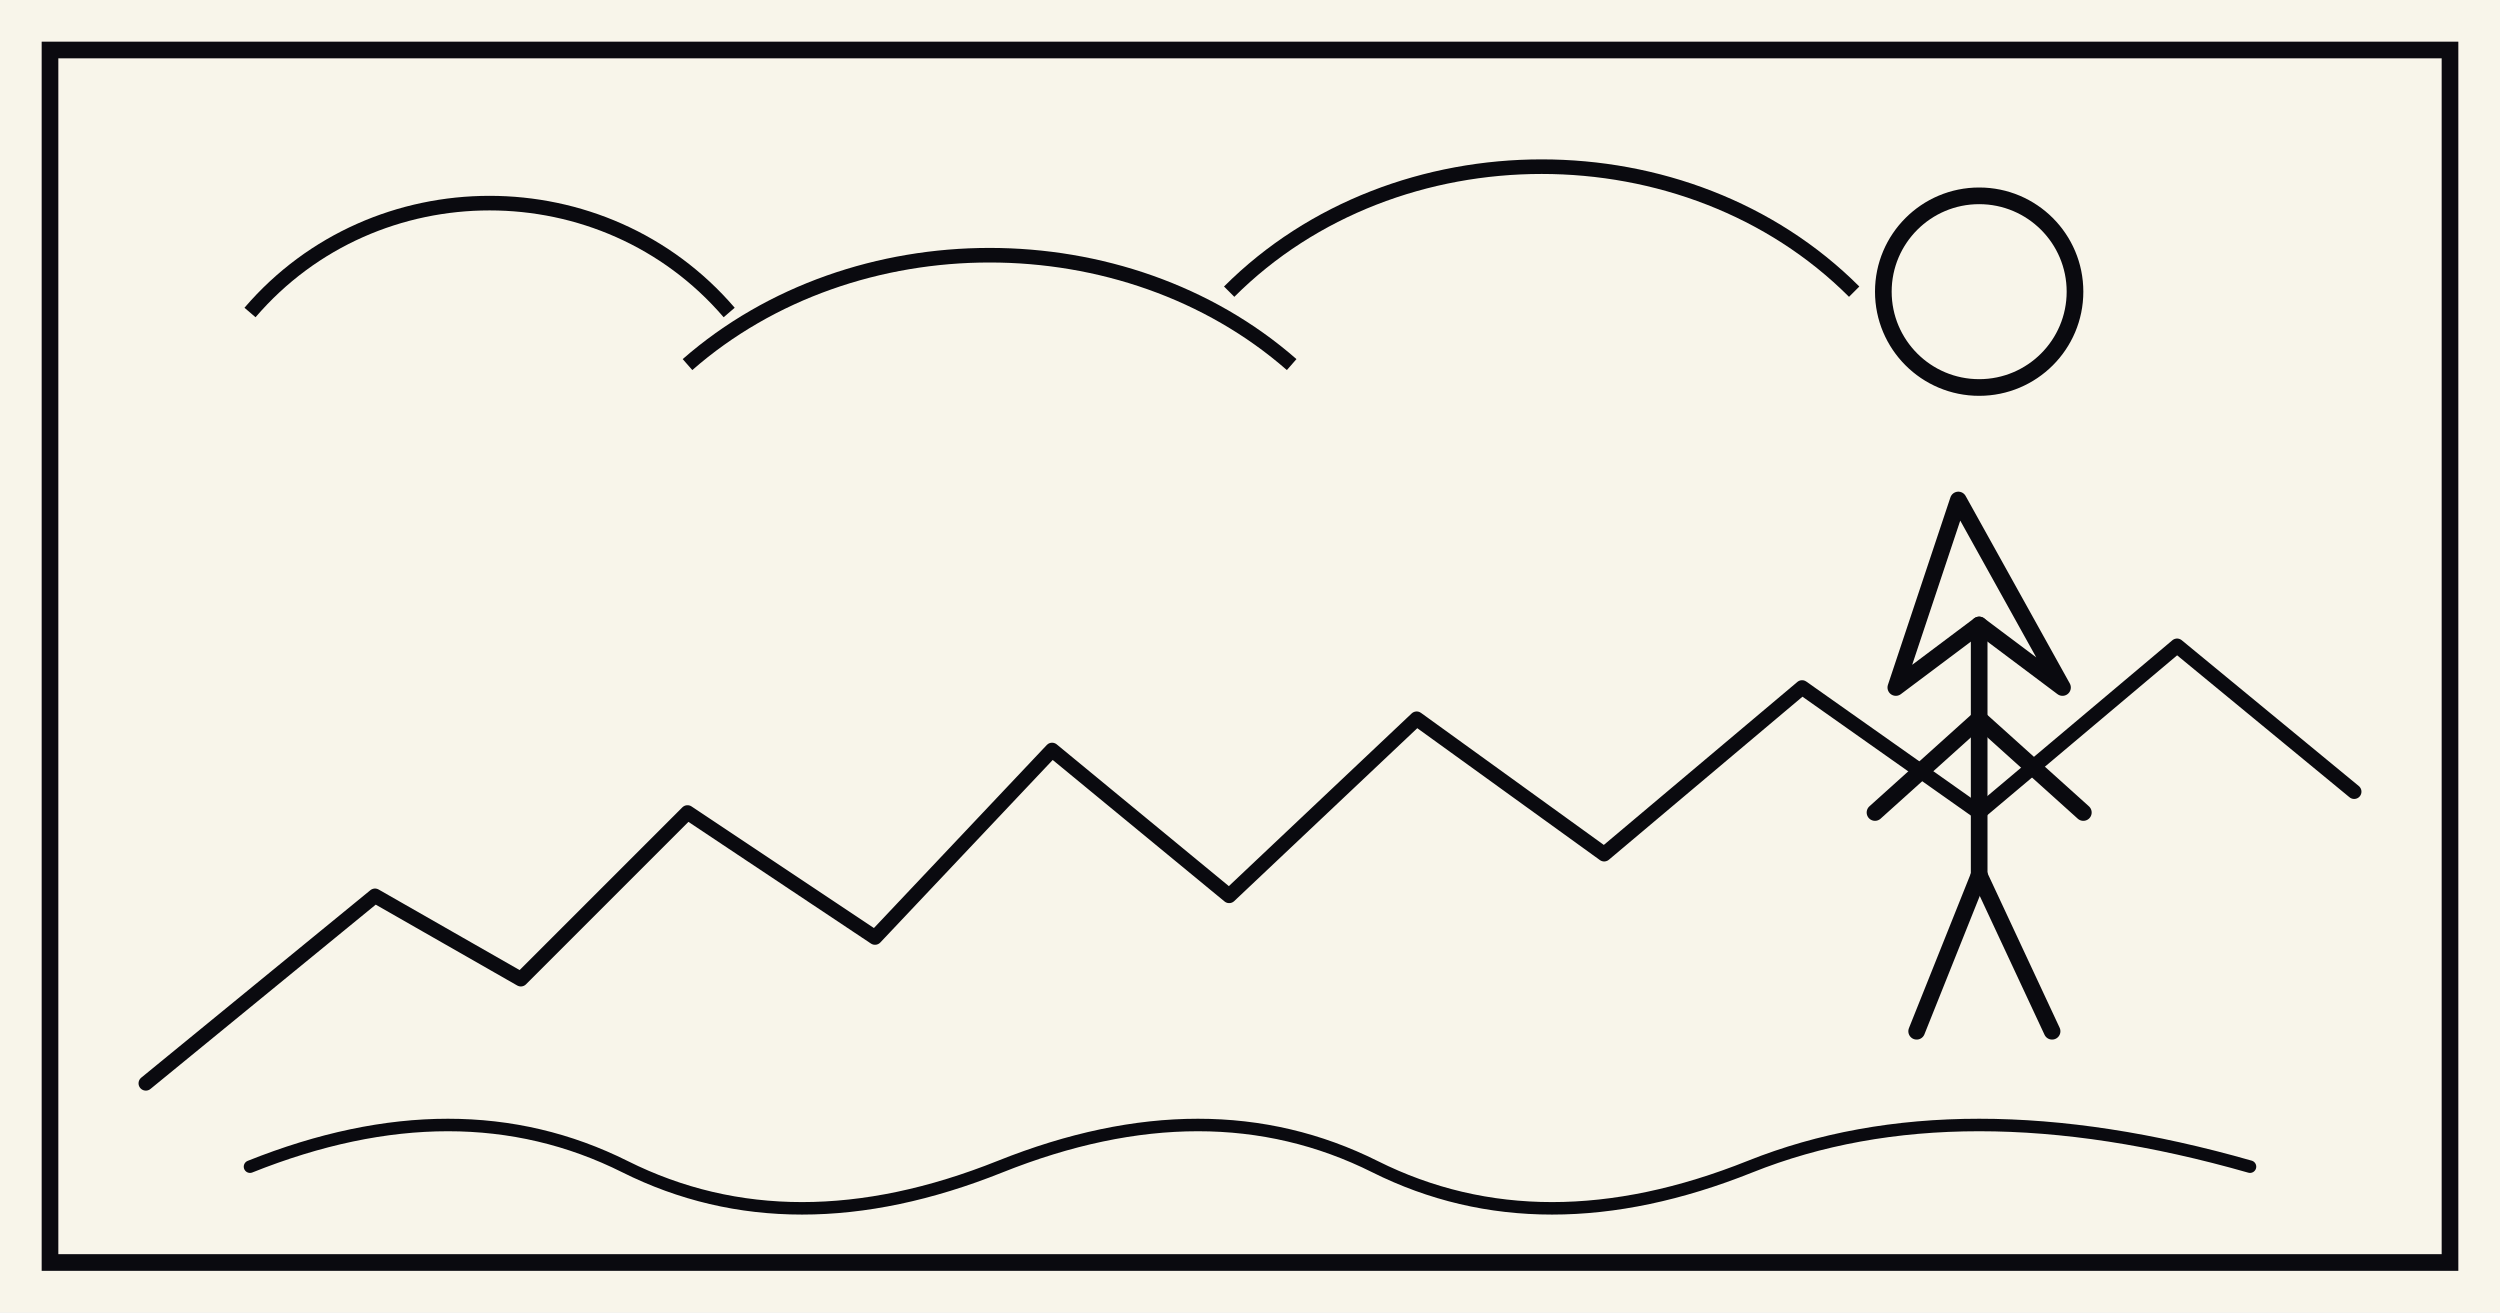
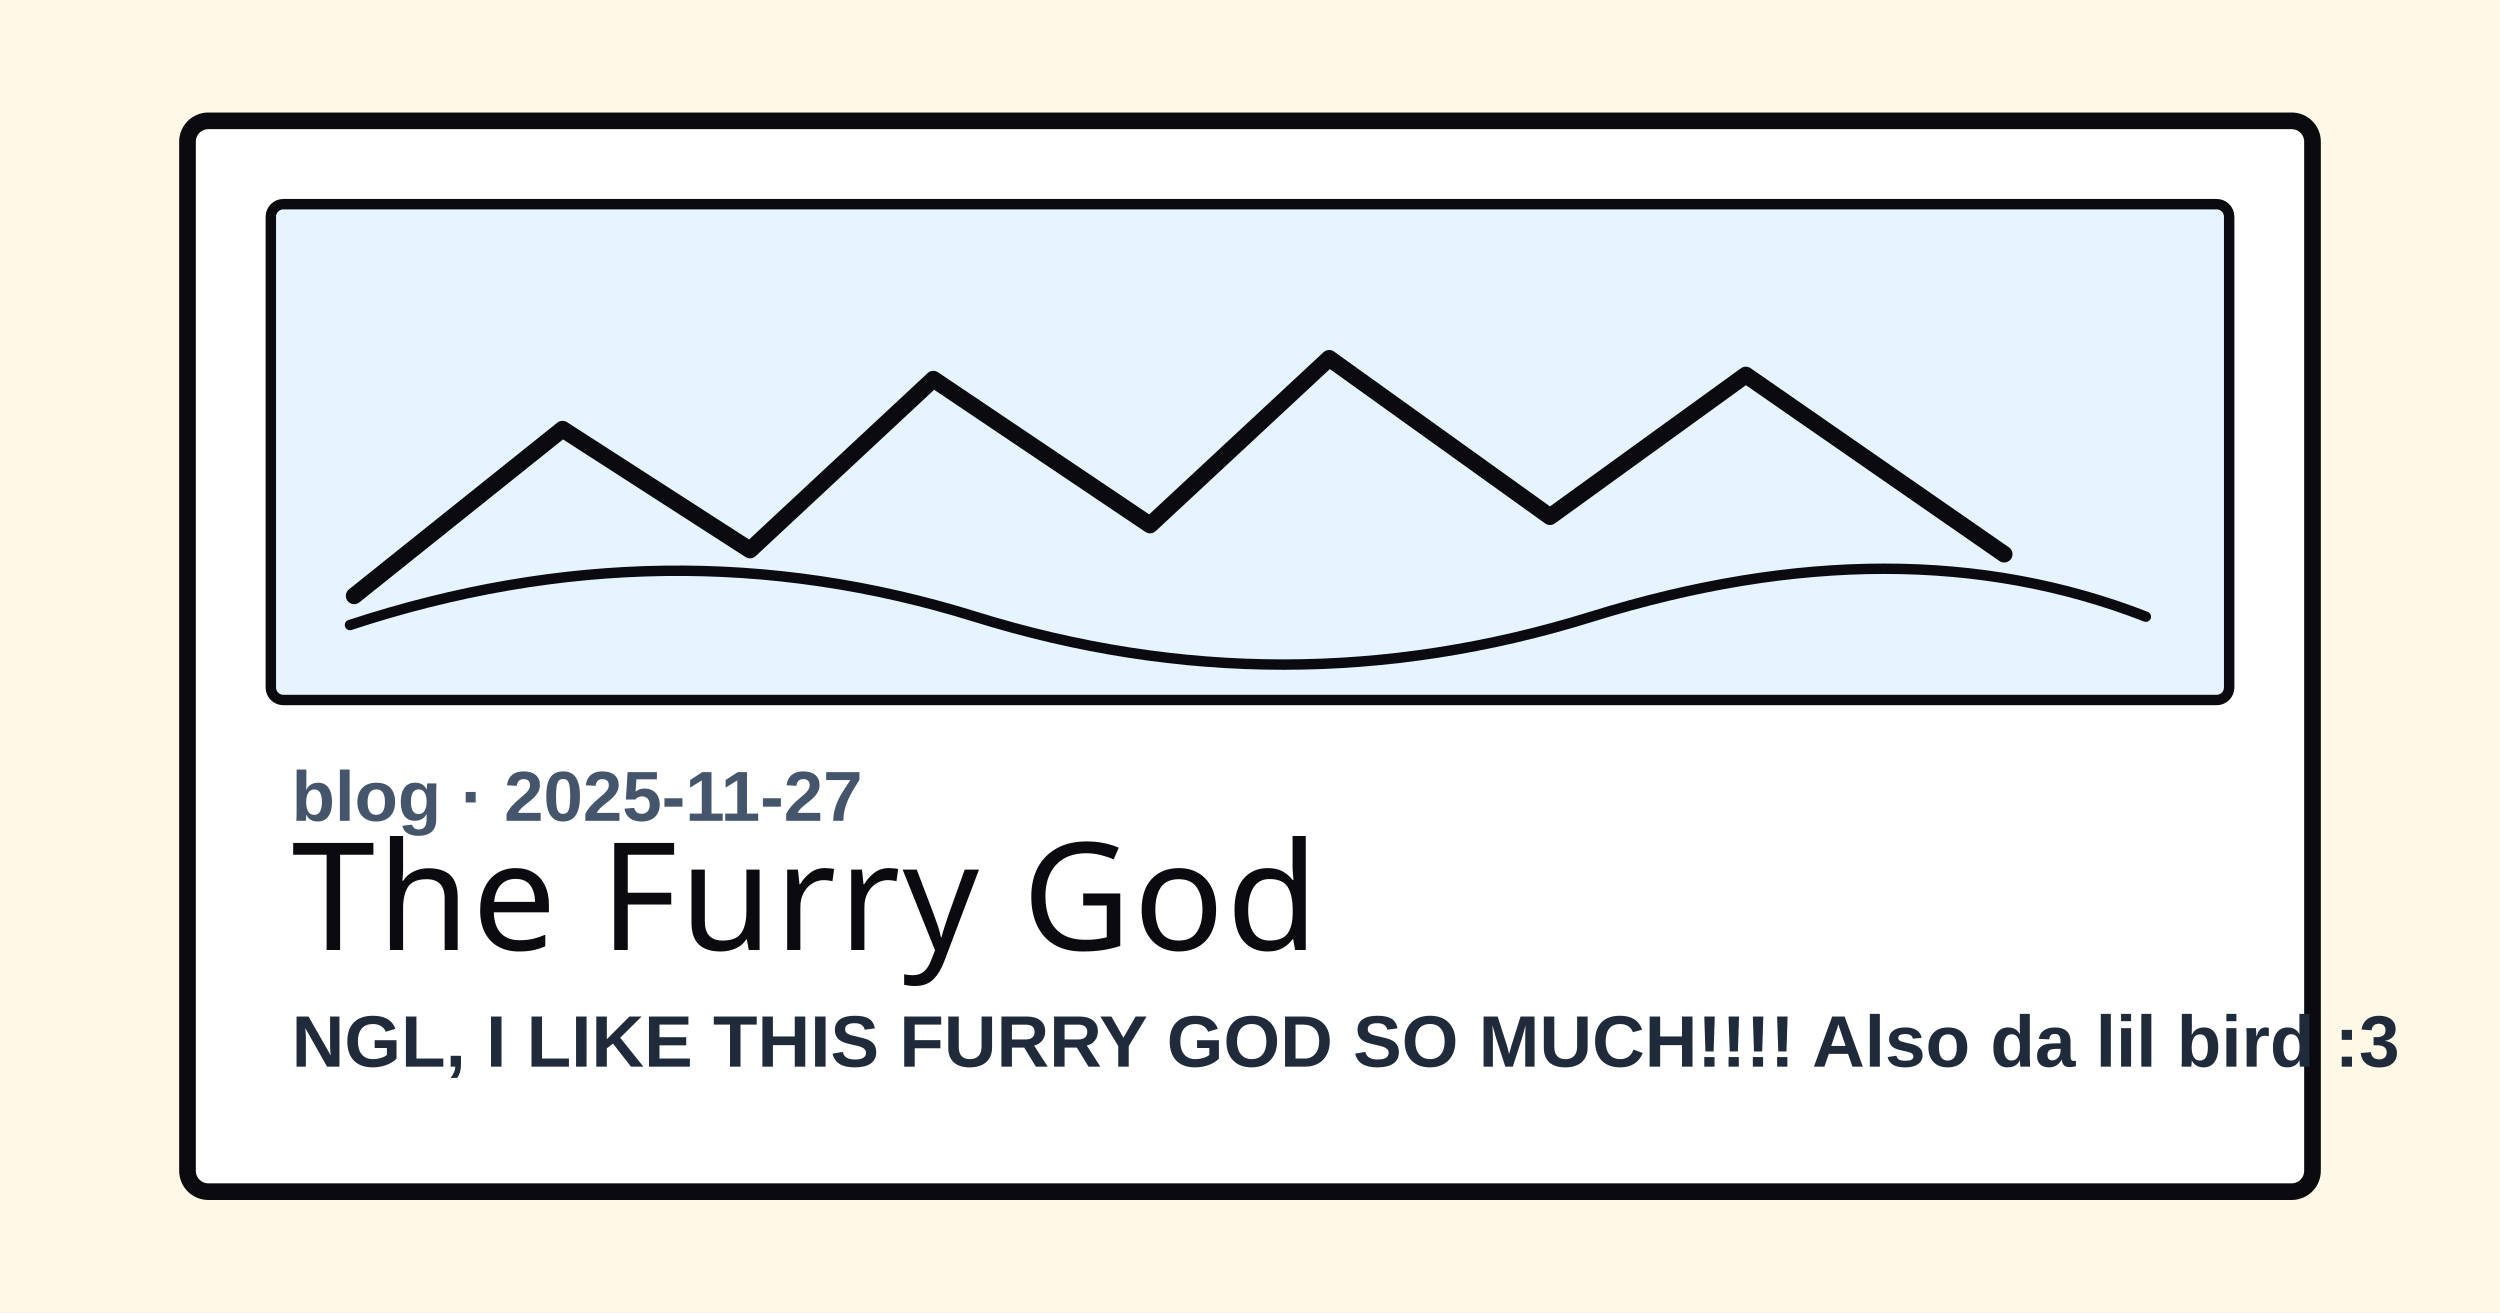
<svg xmlns="http://www.w3.org/2000/svg" width="1200" height="630" viewBox="0 0 1200 630" role="img" aria-labelledby="t d">
-   <rect width="1200" height="630" fill="#f8f5ea" />
-   <rect x="24" y="24" width="1152" height="582" fill="none" stroke="#0a0a0f" stroke-width="8" />
-   <path d="M70 520 L180 430 L250 470 L330 390 L420 450 L505 360 L590 430 L680 345 L770 410 L865 330 L950 390 L1045 310 L1130 380" fill="none" stroke="#0a0a0f" stroke-width="7" stroke-linejoin="round" stroke-linecap="round" />
-   <path d="M120 560 Q220 520 300 560 T480 560 T660 560 T840 560 T1080 560" fill="none" stroke="#0a0a0f" stroke-width="6" stroke-linecap="round" />
-   <circle cx="950" cy="140" r="46" fill="none" stroke="#0a0a0f" stroke-width="8" />
-   <path d="M940 240 L910 330 L950 300 L990 330 Z" fill="none" stroke="#0a0a0f" stroke-width="8" stroke-linejoin="round" />
-   <path d="M950 300 L950 420" stroke="#0a0a0f" stroke-width="8" stroke-linecap="round" />
-   <path d="M950 345 L900 390" stroke="#0a0a0f" stroke-width="8" stroke-linecap="round" />
-   <path d="M950 345 L1000 390" stroke="#0a0a0f" stroke-width="8" stroke-linecap="round" />
-   <path d="M950 420 L920 495" stroke="#0a0a0f" stroke-width="8" stroke-linecap="round" />
-   <path d="M950 420 L985 495" stroke="#0a0a0f" stroke-width="8" stroke-linecap="round" />
-   <path d="M120 150 C180 80, 290 80, 350 150" fill="none" stroke="#0a0a0f" stroke-width="7" />
-   <path d="M330 175 C410 105, 540 105, 620 175" fill="none" stroke="#0a0a0f" stroke-width="7" />
-   <path d="M590 140 C670 60, 810 60, 890 140" fill="none" stroke="#0a0a0f" stroke-width="7" />
+   <rect width="1200" height="630" fill="#fff8e7" />
+   <rect x="90" y="58" width="1020" height="514" rx="10" fill="#fff" stroke="#0a0a0f" stroke-width="8" />
+   <rect x="130" y="98" width="940" height="238" rx="6" fill="#e6f4ff" stroke="#0a0a0f" stroke-width="5" />
+   <path d="M170 286 L270 206 L360 264 L448 182 L552 252 L638 172 L744 248 L838 180 L962 266" fill="none" stroke="#0a0a0f" stroke-width="8" stroke-linecap="round" stroke-linejoin="round" />
+   <path d="M168 300 Q320 250 468 296 T764 296 T1030 296" fill="none" stroke="#0a0a0f" stroke-width="5" stroke-linecap="round" />
+   <text x="140" y="394" font-family="Comic Neue, Arial, sans-serif" font-size="34" font-weight="700" fill="#45556c">blog · 2025-11-27</text>
+   <text x="140" y="456" font-family="Bangers, Impact, sans-serif" font-size="72" letter-spacing="1" fill="#0a0a0f">The Furry God</text>
+   <text x="140" y="512" font-family="Comic Neue, Arial, sans-serif" font-size="35" font-weight="700" fill="#1f2b3a">NGL, I LIKE THIS FURRY GOD SO MUCH!!!! Also da lil bird :3</text>
</svg>
